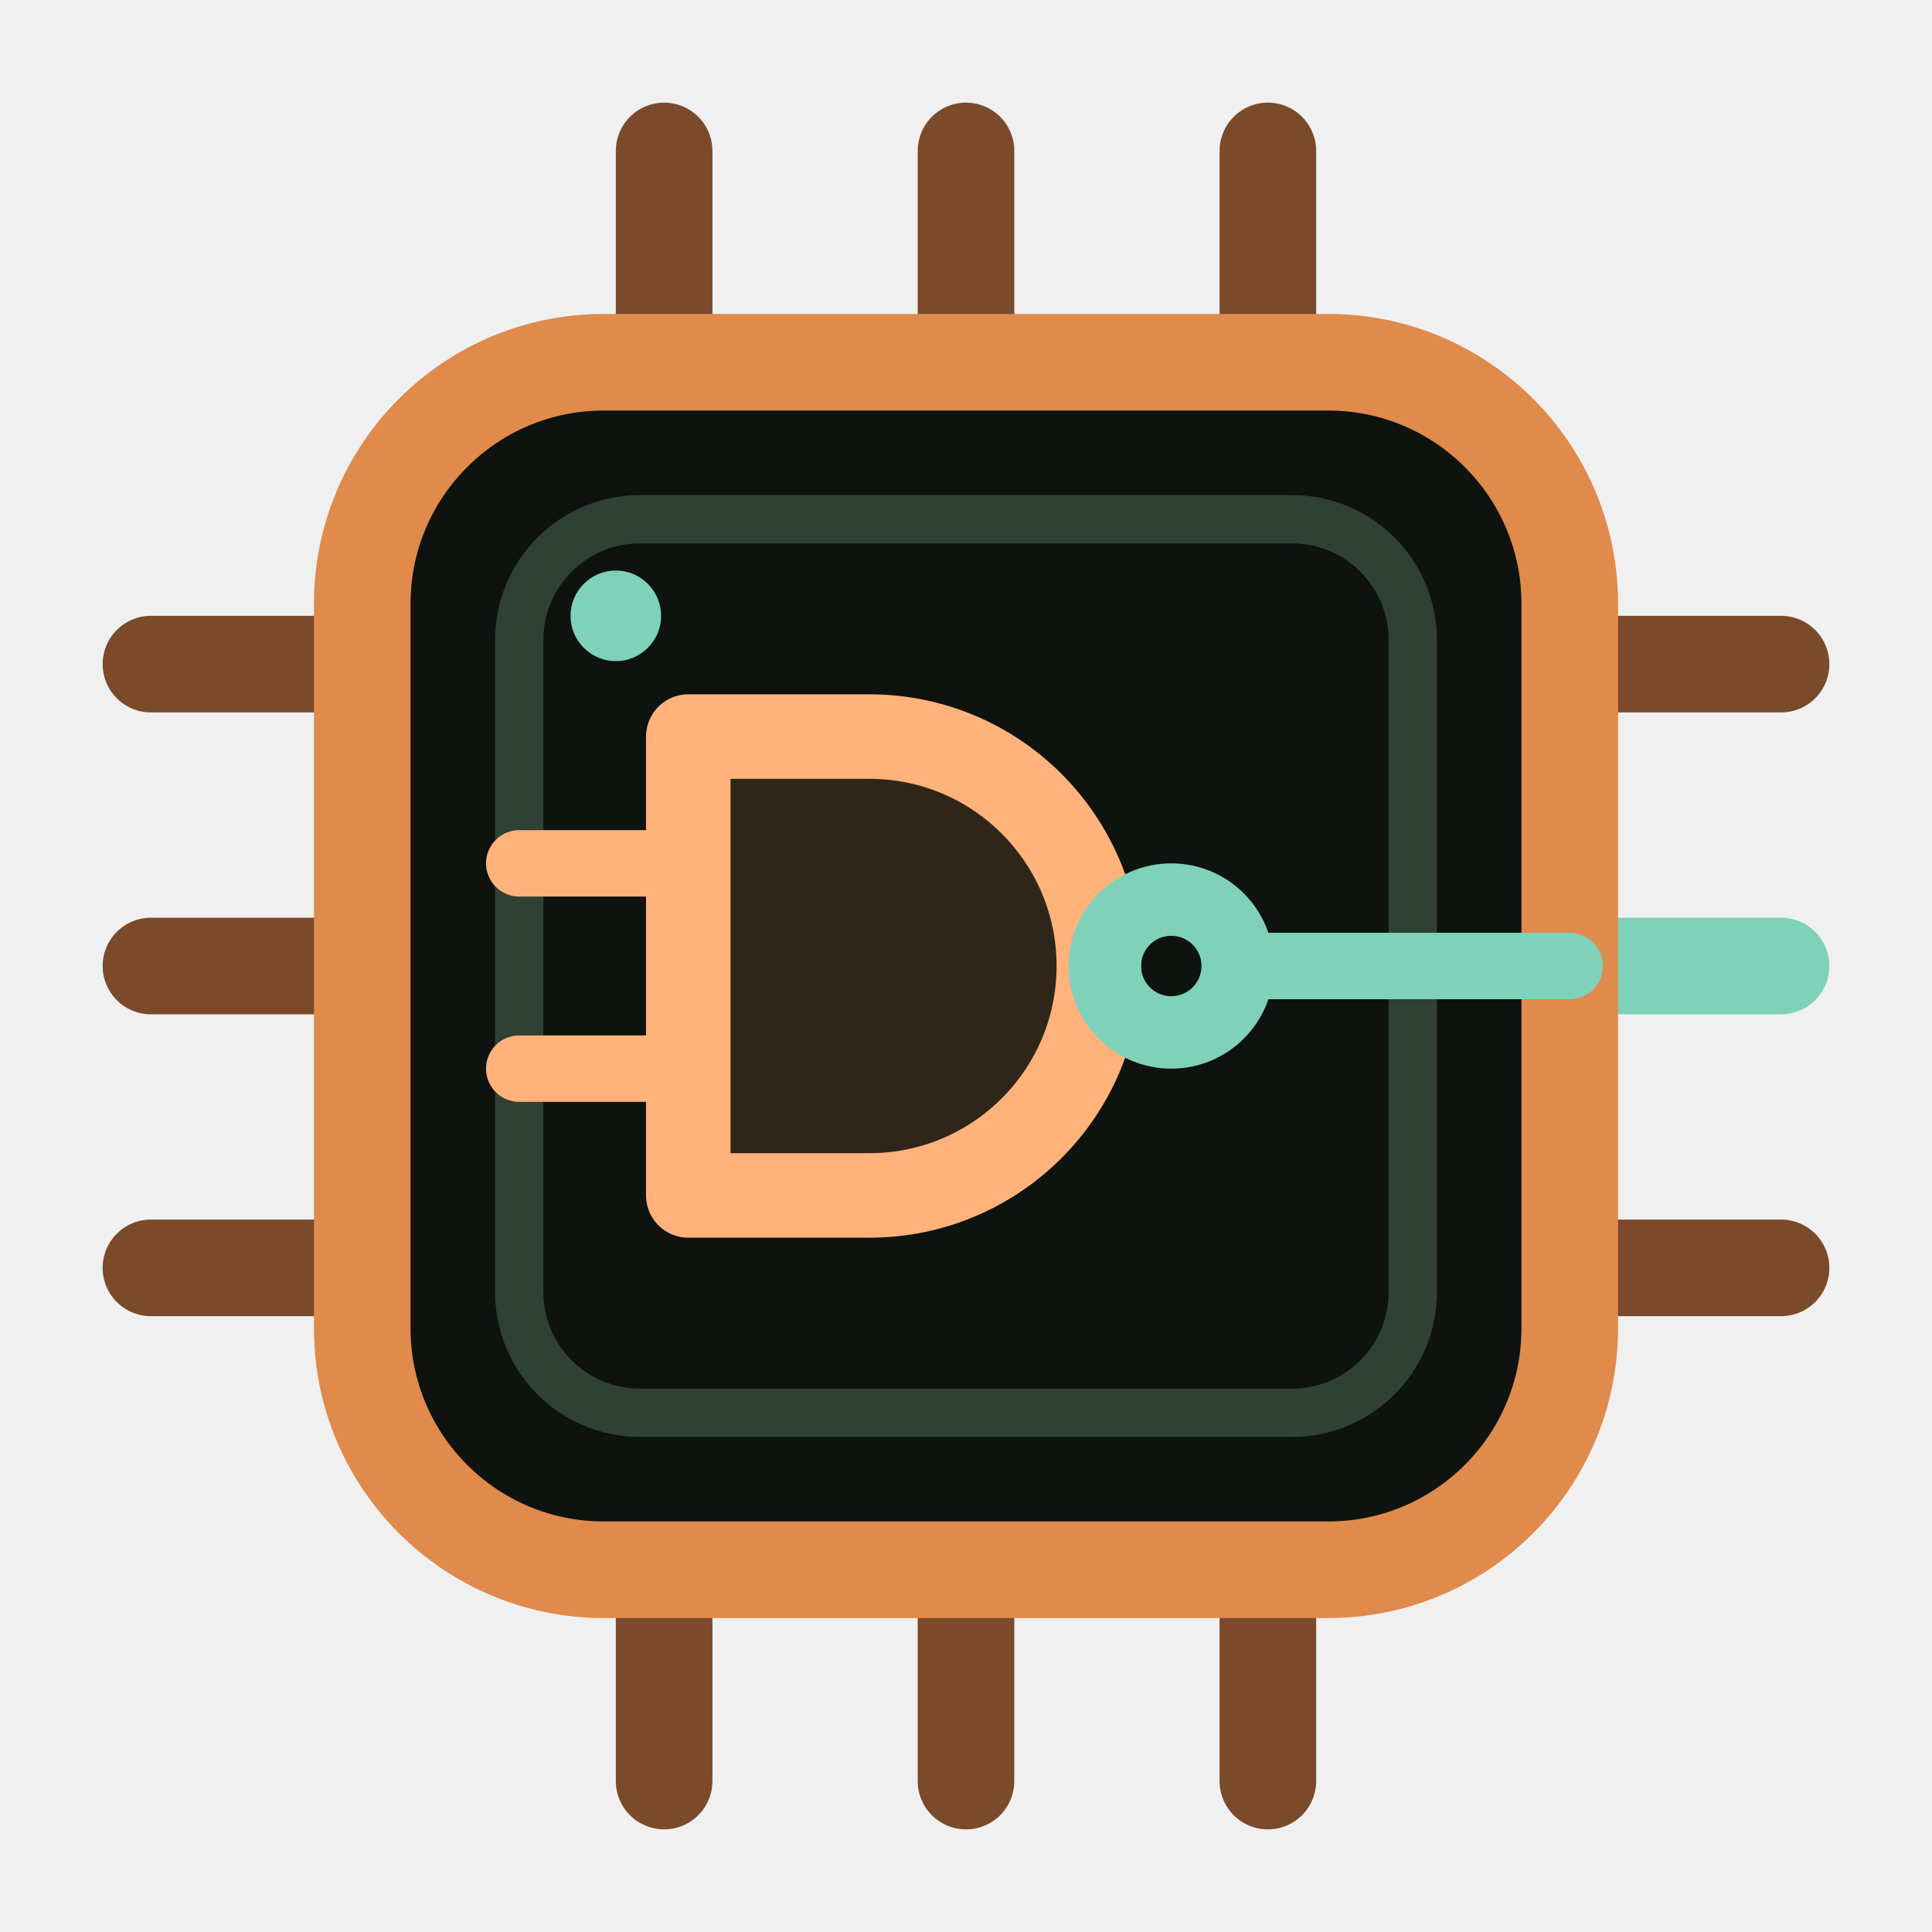
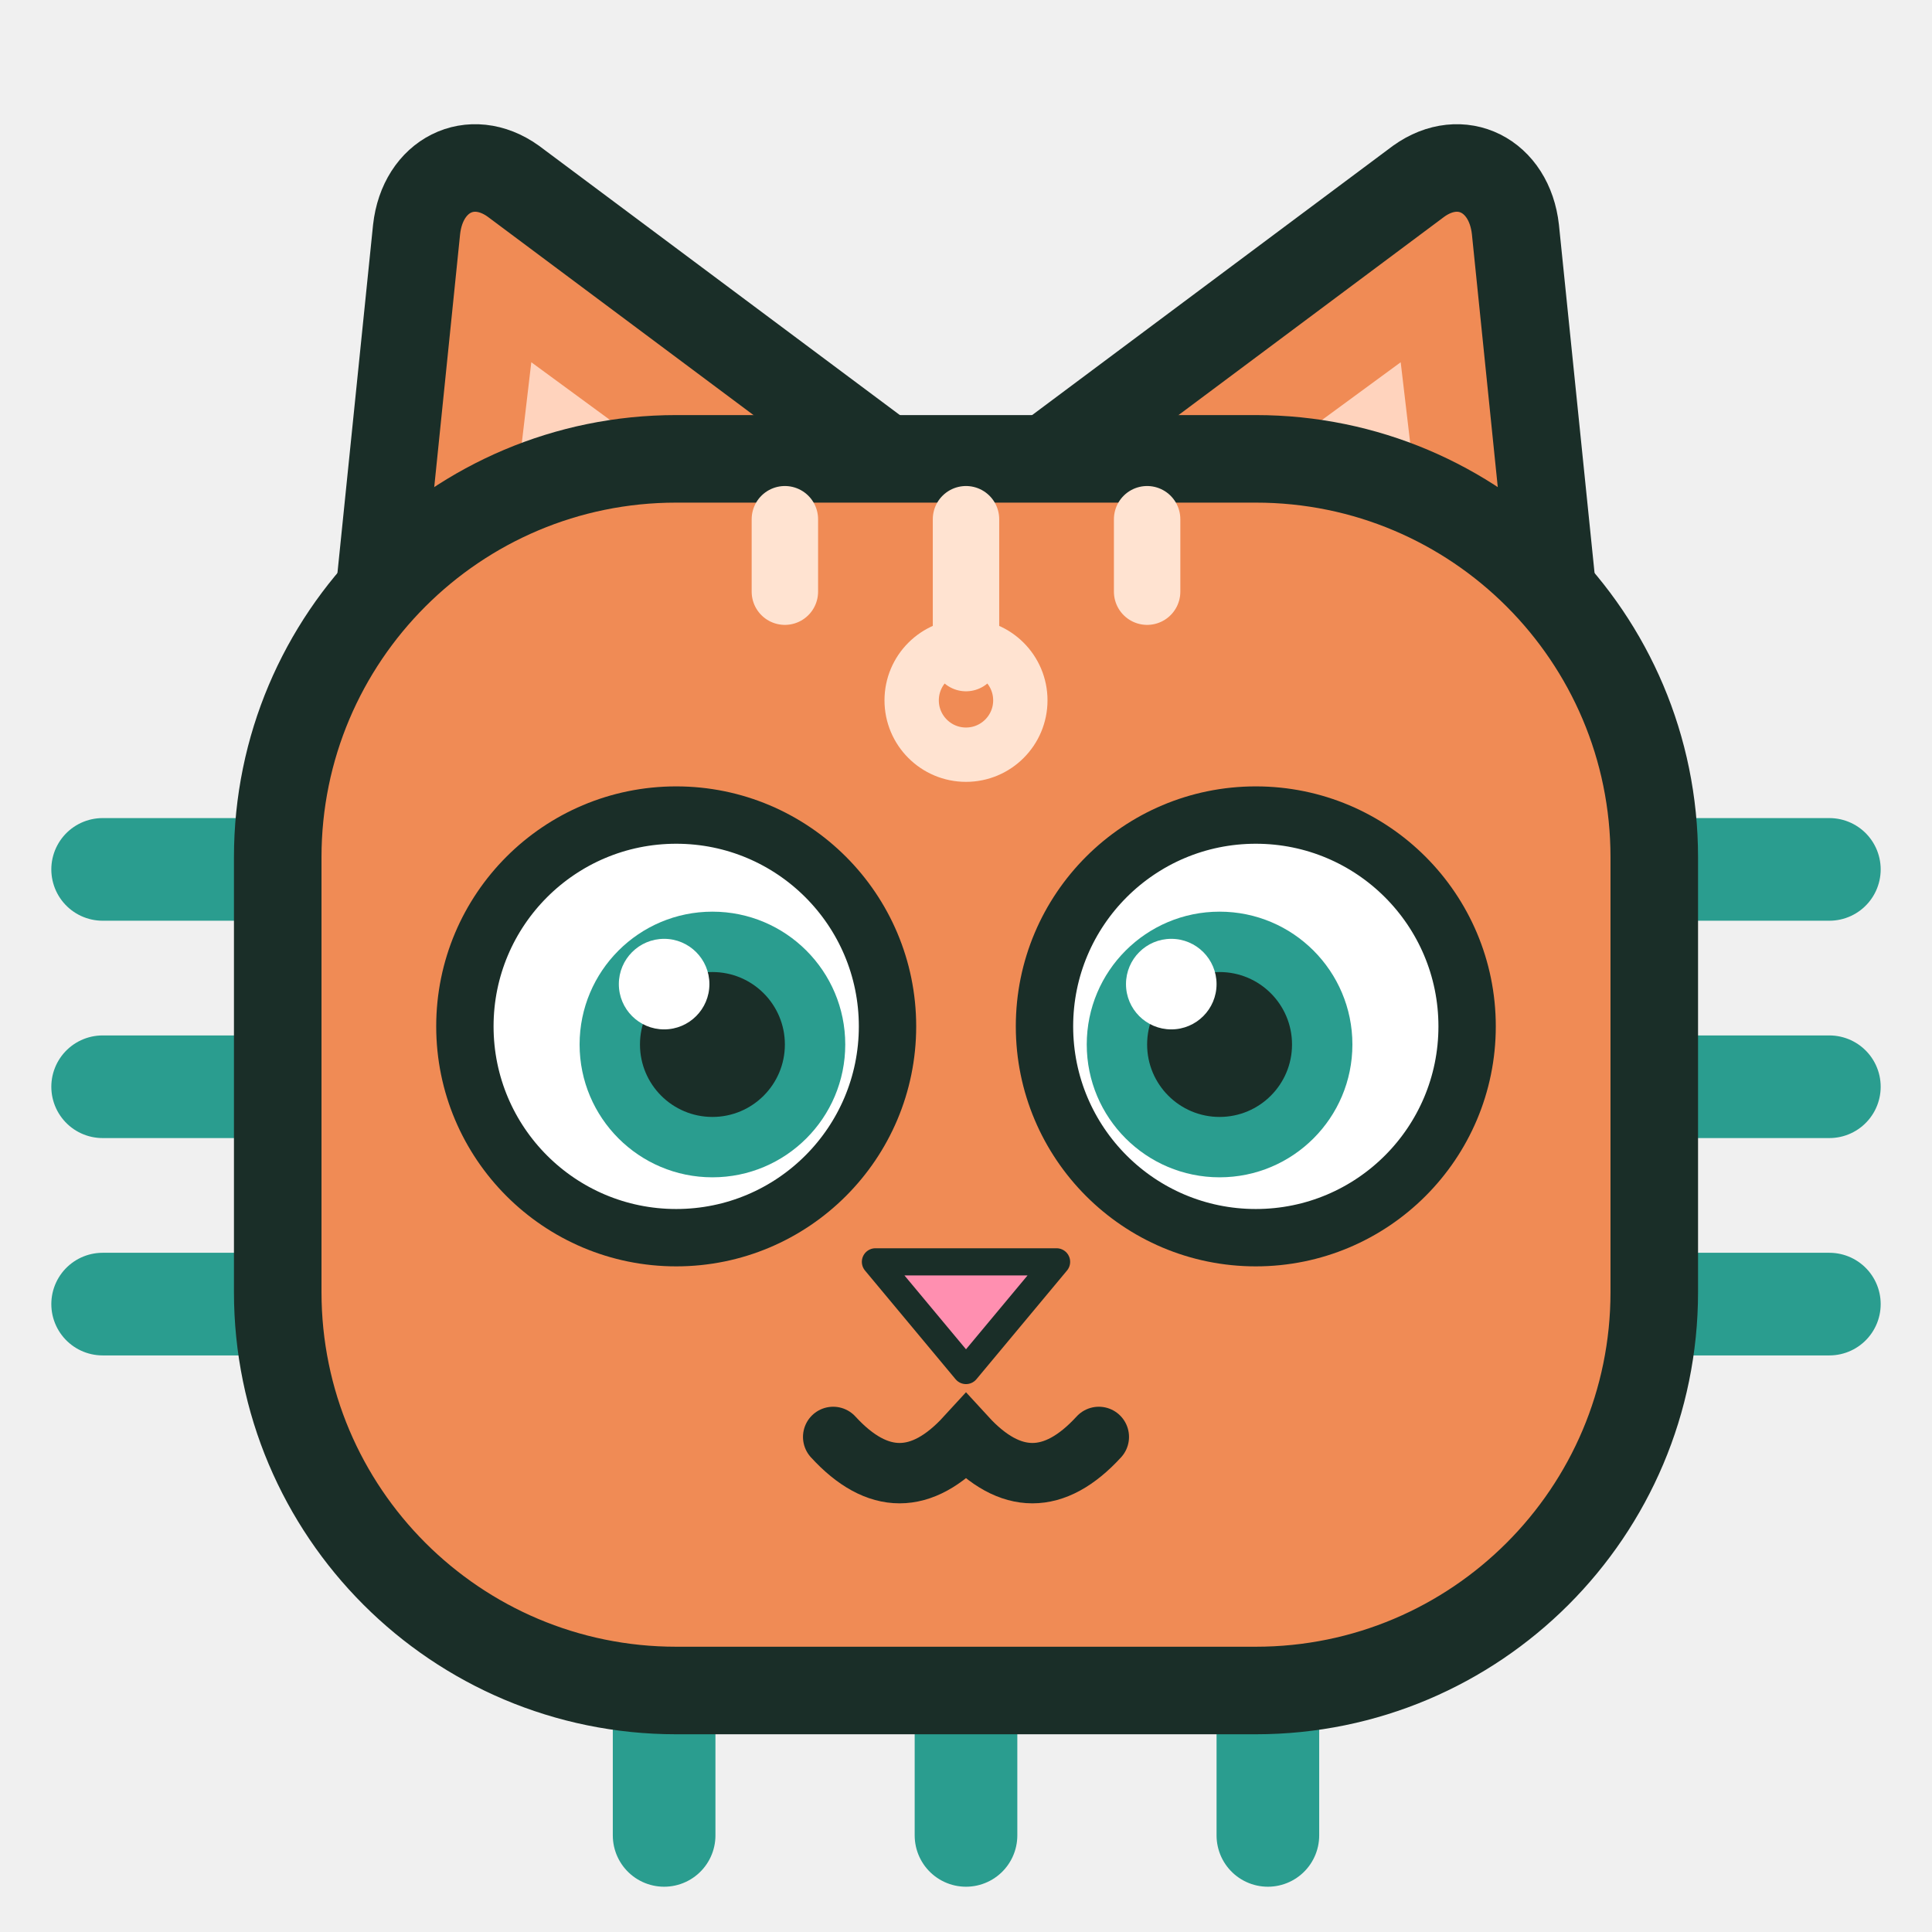
<svg xmlns="http://www.w3.org/2000/svg" viewBox="0 0 32 32">
-   <path d="M11 2.5v3.5M16 2.5v3.5M21 2.5v3.5M11 26v3.5M16 26v3.5M21 26v3.5M2.5 11h3.5M2.5 16h3.5M2.5 21h3.5M26 11h3.5M26 21h3.5" stroke="#7a4a2a" stroke-width="1.6" stroke-linecap="round" />
-   <path d="M26 16h3.5" stroke="#7fd1b9" stroke-width="1.6" stroke-linecap="round" />
-   <rect x="6" y="6" width="20" height="20" rx="4" fill="#0e1310" stroke="#e08a4c" stroke-width="1.6" />
-   <rect x="8.6" y="8.6" width="14.8" height="14.8" rx="2" fill="none" stroke="#2f4034" stroke-width="0.8" />
-   <path d="M8.6 14.3h2.8M8.6 17.7h2.8" stroke="#ffb27a" stroke-width="1.1" stroke-linecap="round" />
-   <path d="M11.4 12.2h3a3.8 3.8 0 0 1 0 7.6h-3z" fill="#e08a4c" fill-opacity=".16" stroke="#ffb27a" stroke-width="1.4" stroke-linejoin="round" />
-   <circle cx="19.4" cy="16" r="1.1" fill="none" stroke="#7fd1b9" stroke-width="1.2" />
-   <path d="M20.5 16H26" stroke="#7fd1b9" stroke-width="1.1" stroke-linecap="round" />
-   <circle cx="10.2" cy="10.2" r="0.75" fill="#7fd1b9" />
+   <path d="M1.7 14.4h4M1.7 18h4M1.7 21.6h4M26.3 14.4h4M26.3 18h4M26.3 21.6h4M11 27.5v2.9M16 27.5v2.9M21 27.5v2.9" stroke="#2a9d8f" stroke-width="1.7" stroke-linecap="round" />
+   <path d="M6 12.6 6.9 3.8c.1-.9.9-1.3 1.6-.8L15.2 8z" fill="#f08b55" stroke="#1a2e28" stroke-width="1.45" stroke-linejoin="round" />
+   <path d="M26 12.6 25.1 3.8c-.1-.9-.9-1.3-1.6-.8L16.8 8z" fill="#f08b55" stroke="#1a2e28" stroke-width="1.45" stroke-linejoin="round" />
+   <path d="M8.4 9.4 8.8 6l3 2.2zM23.6 9.4 23.2 6l-3 2.2z" fill="#ffd3bd" />
+   <rect x="4.6" y="7.6" width="22.8" height="20.4" rx="6.6" fill="#f08b55" stroke="#1a2e28" stroke-width="1.45" />
+   <path d="M16 8.6v2.3M13 8.6v1.2M19 8.6v1.2" stroke="#ffe3d1" stroke-width="1.1" stroke-linecap="round" />
+   <circle cx="16" cy="11.6" r=".9" fill="none" stroke="#ffe3d1" stroke-width=".9" />
+   <circle cx="11.2" cy="17" r="3.5" fill="#fff" stroke="#1a2e28" stroke-width=".95" />
+   <circle cx="20.8" cy="17" r="3.5" fill="#fff" stroke="#1a2e28" stroke-width=".95" />
+   <circle cx="11.8" cy="17.3" r="2.2" fill="#2a9d8f" />
+   <circle cx="20.2" cy="17.3" r="2.2" fill="#2a9d8f" />
+   <circle cx="11.8" cy="17.3" r="1.2" fill="#1a2e28" />
+   <circle cx="20.2" cy="17.3" r="1.2" fill="#1a2e28" />
+   <circle cx="11" cy="16.3" r=".75" fill="#fff" />
+   <circle cx="19.4" cy="16.3" r=".75" fill="#fff" />
+   <path d="M14.5 20.9h3L16 22.7z" fill="#ff8fb0" stroke="#1a2e28" stroke-width=".45" stroke-linejoin="round" />
+   <path d="M13.8 23.8q1.1 1.2 2.2 0q1.1 1.2 2.2 0" fill="none" stroke="#1a2e28" stroke-width="1" stroke-linecap="round" />
</svg>
